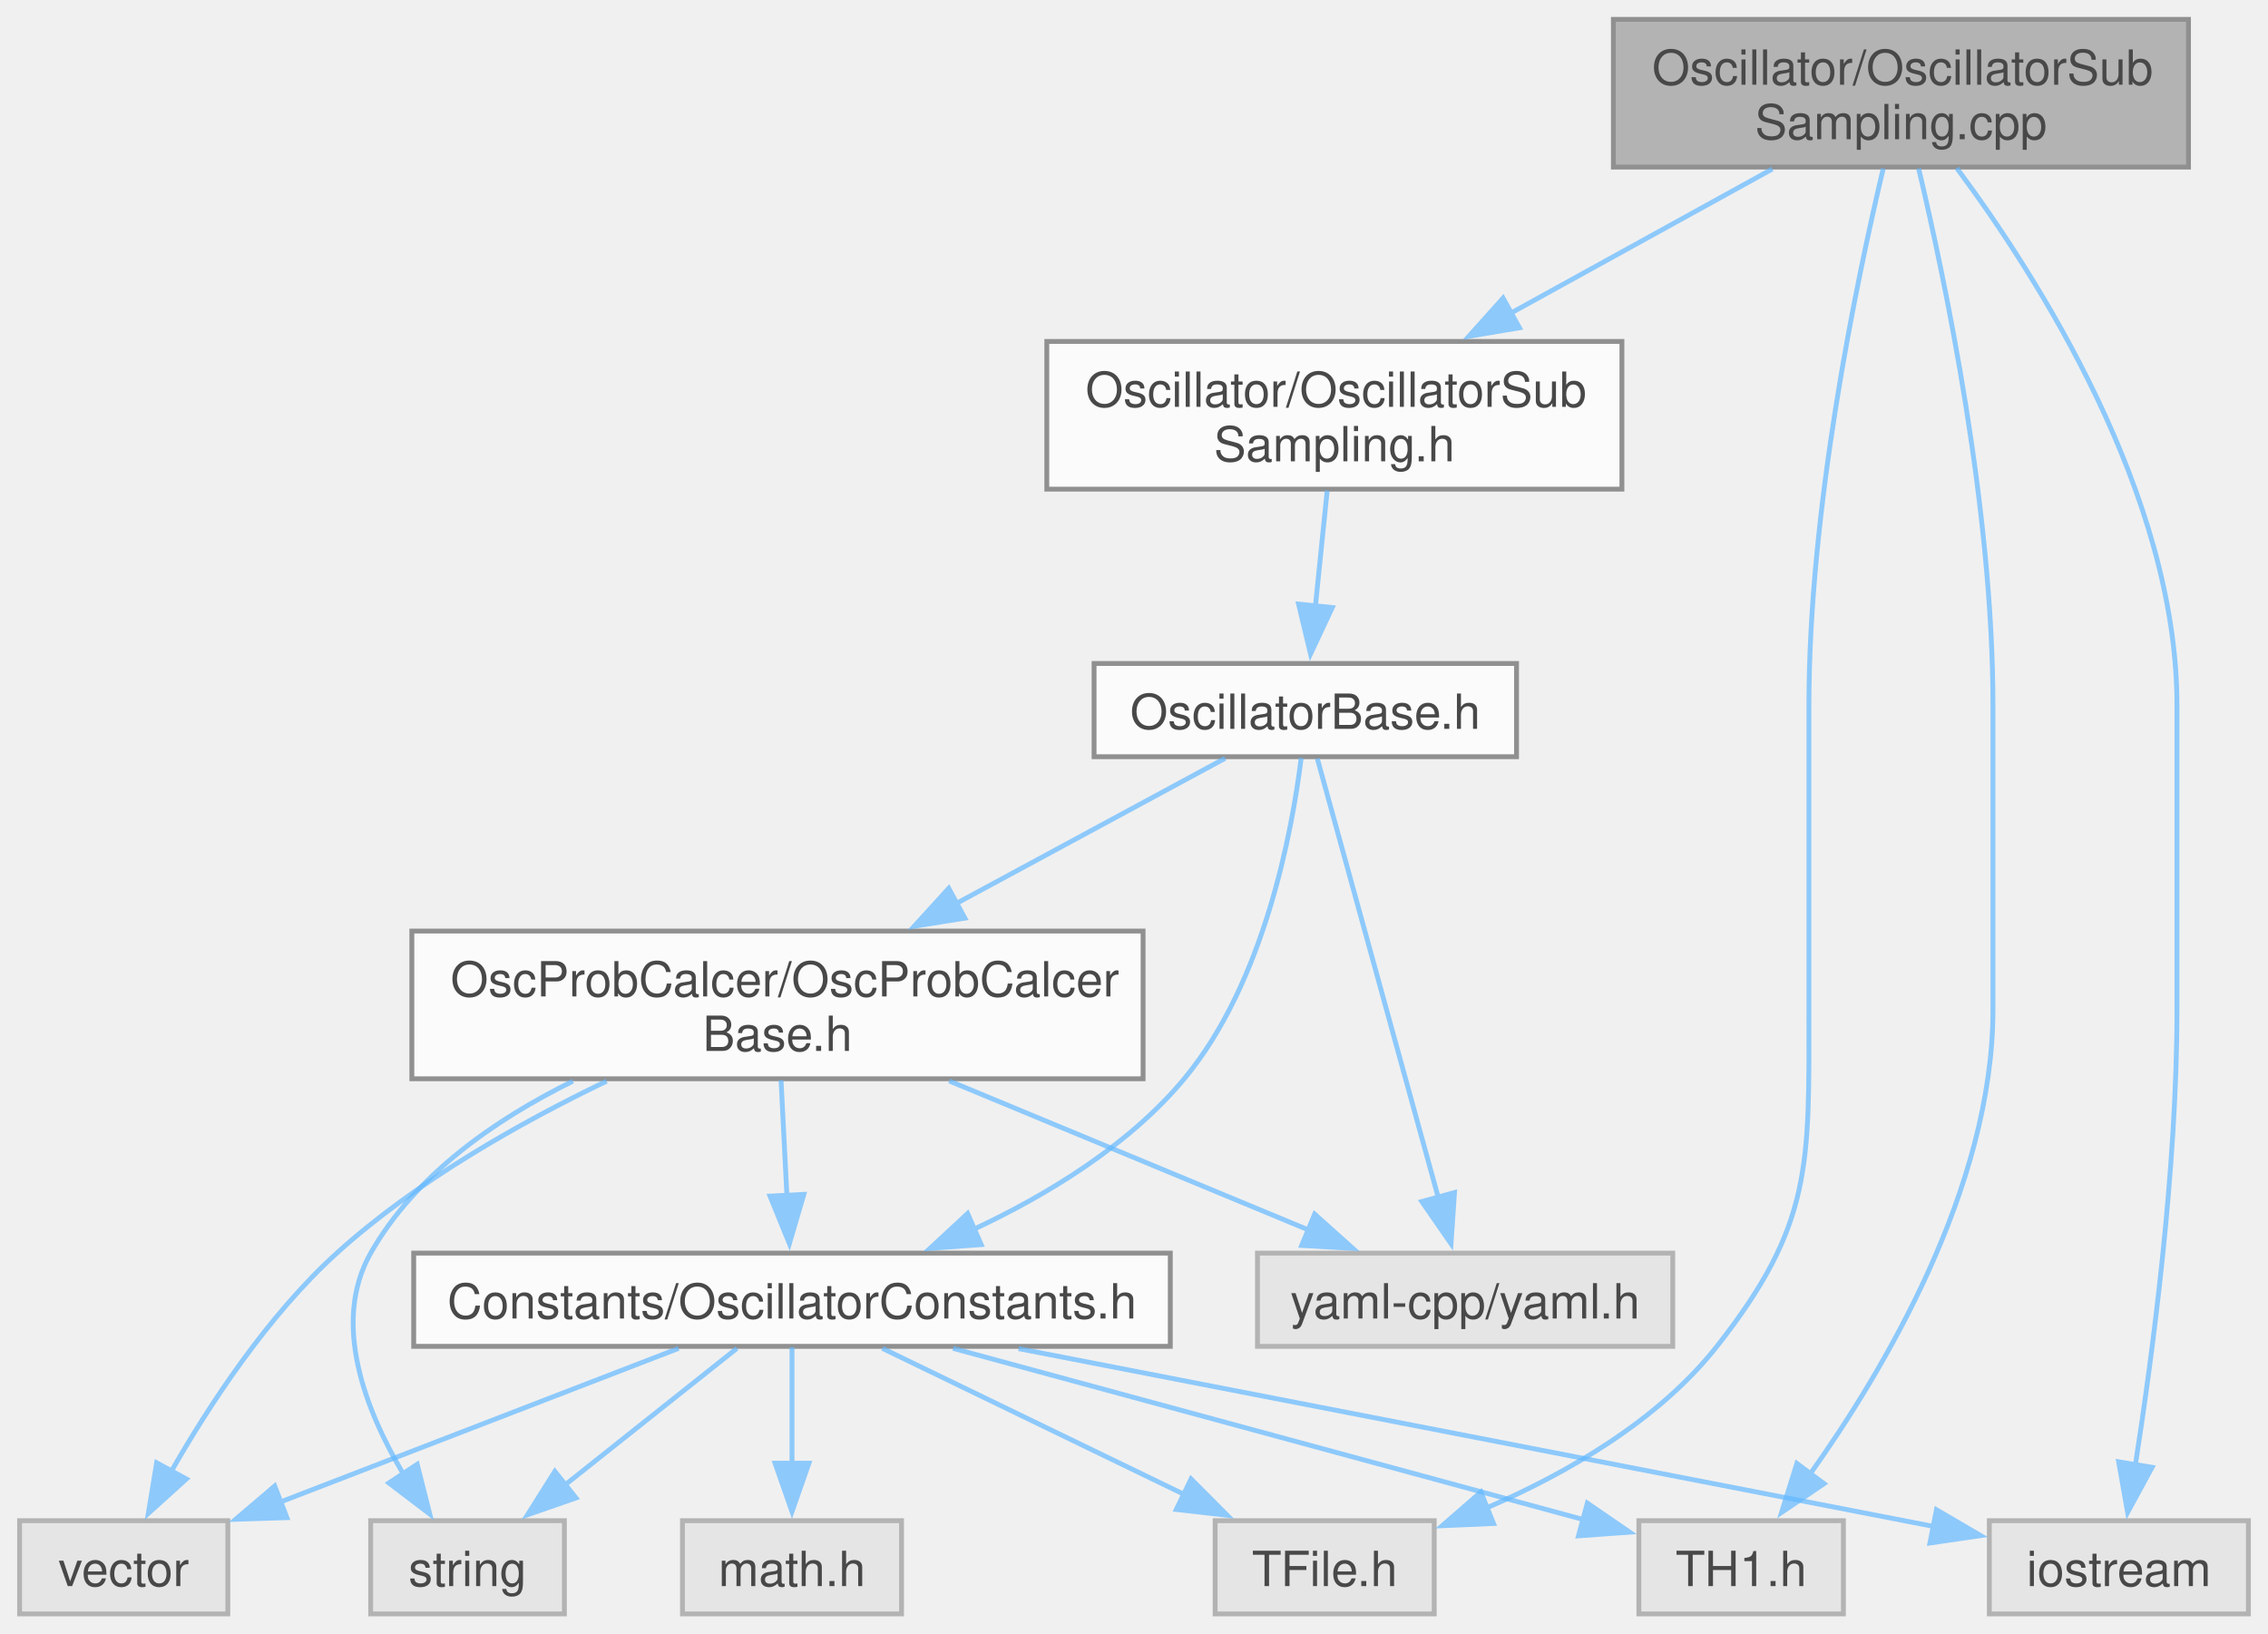
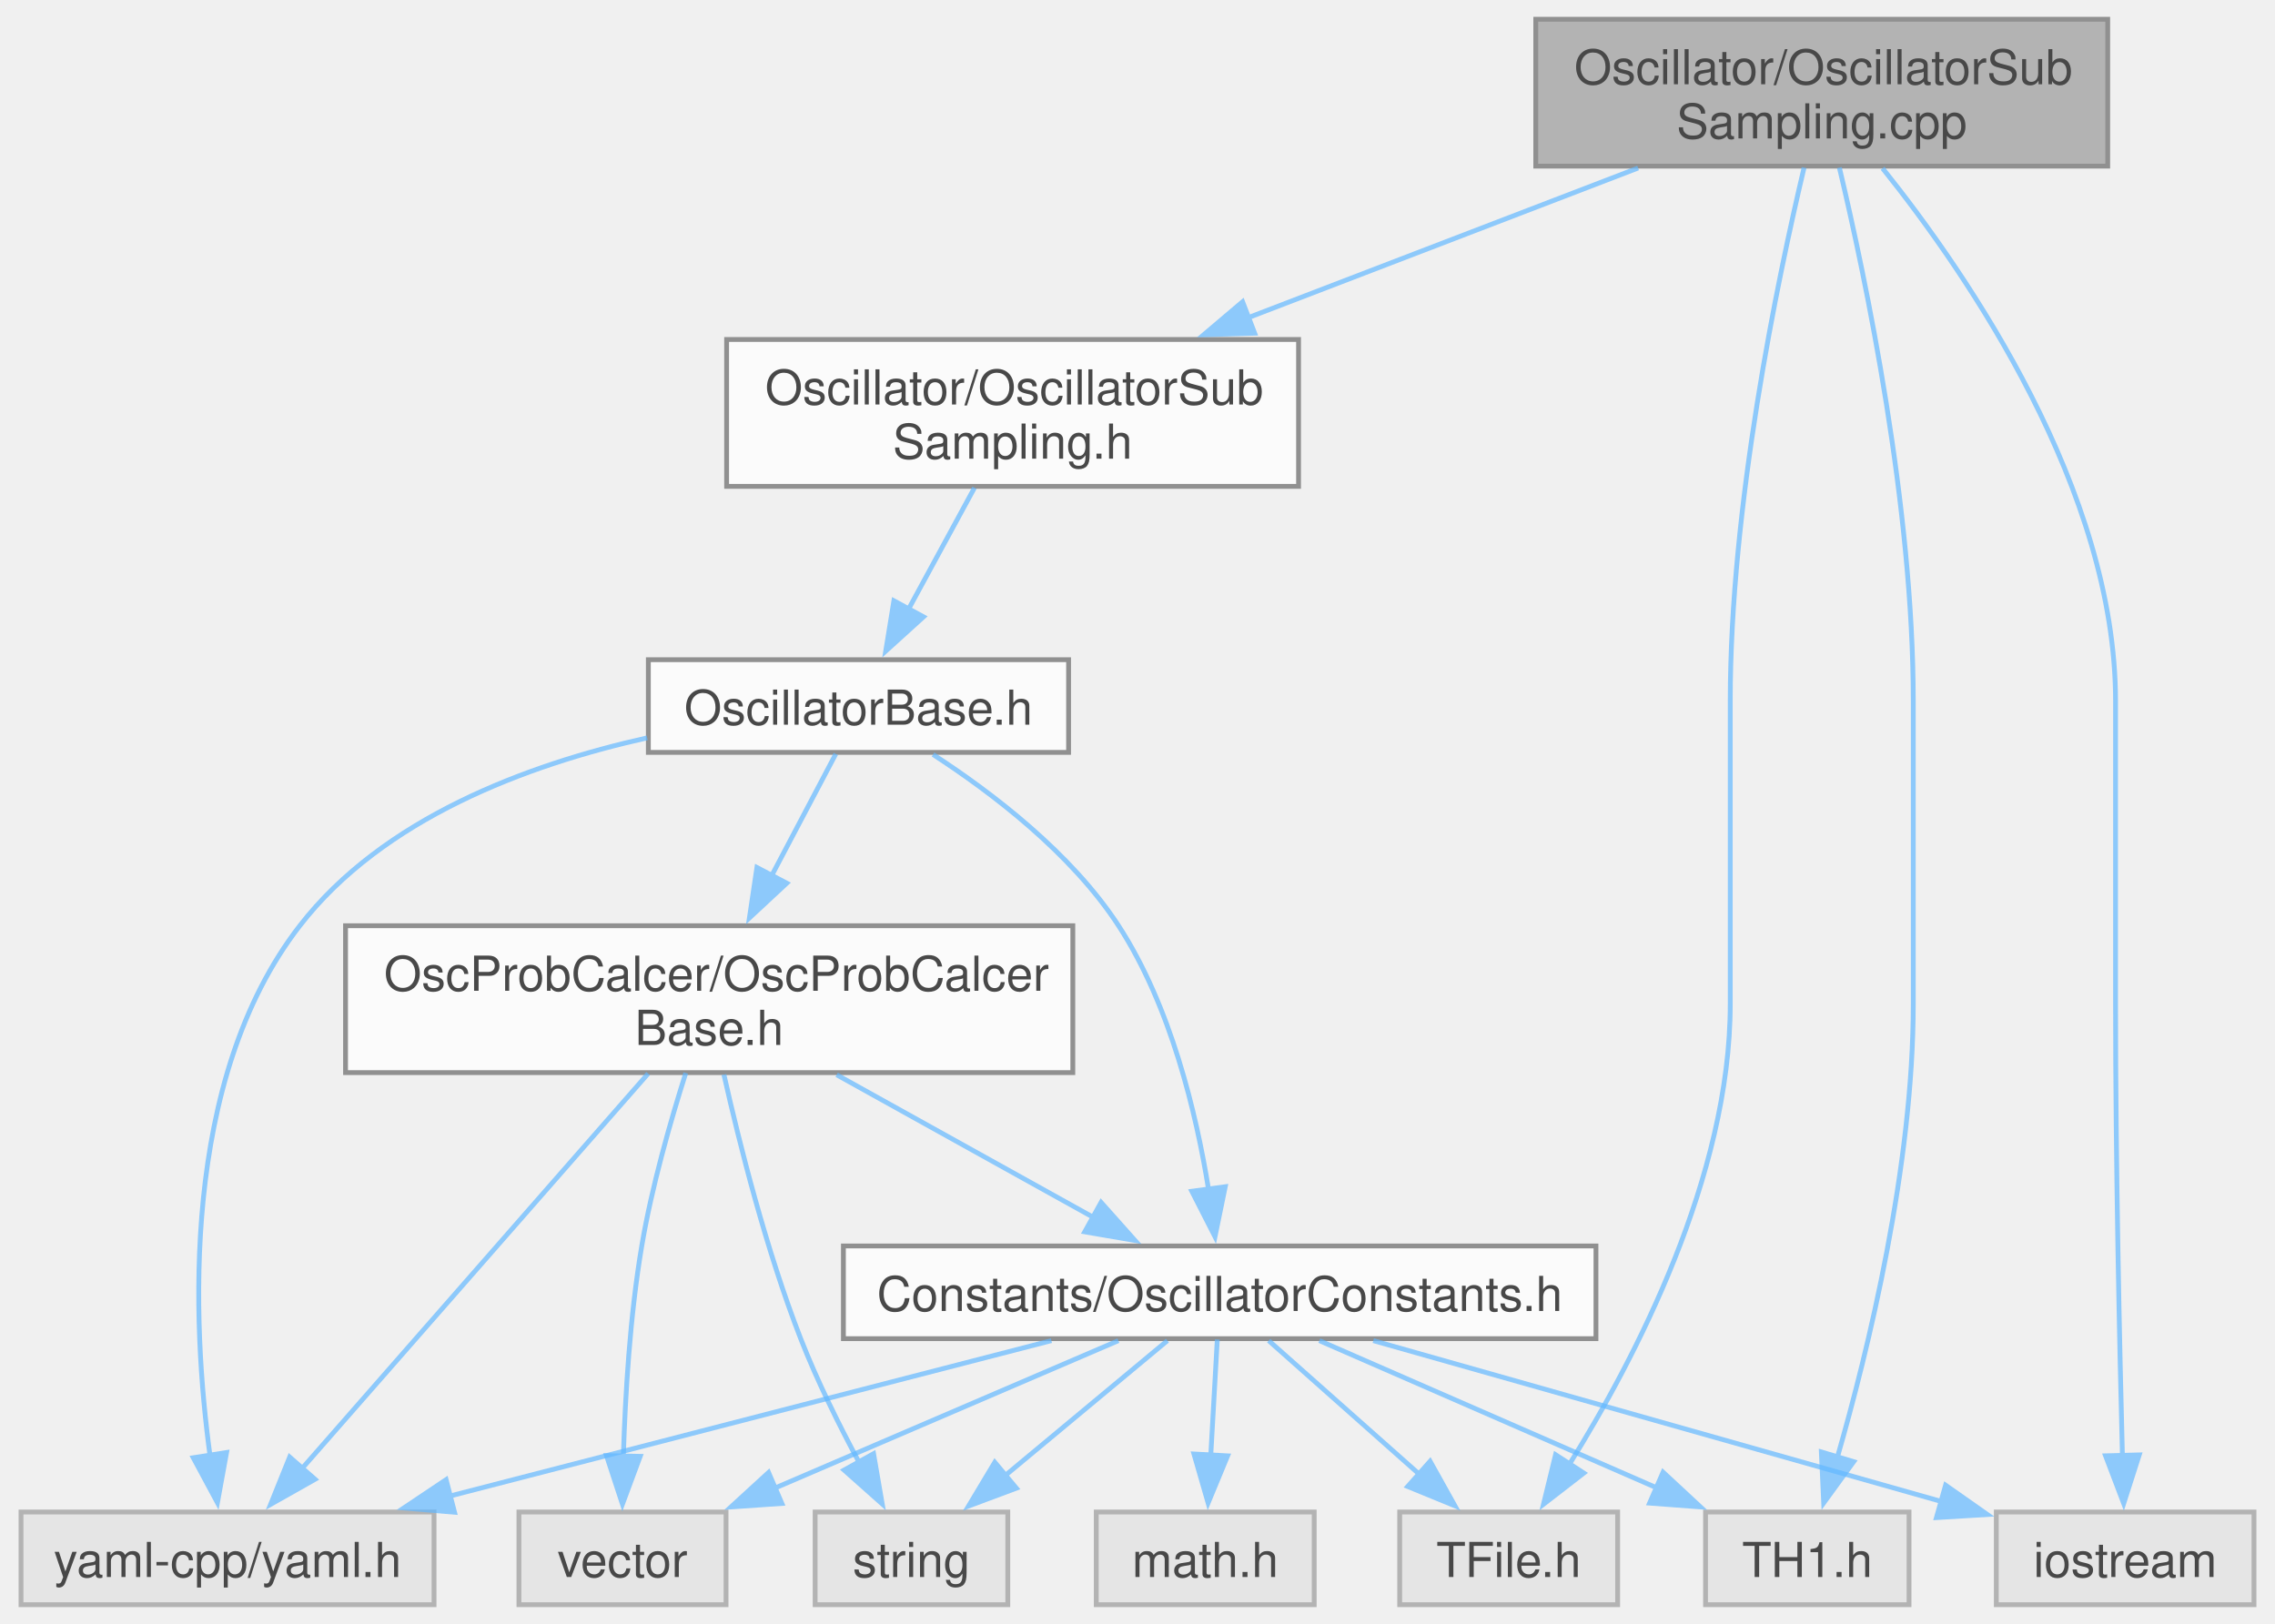
- <svg xmlns="http://www.w3.org/2000/svg" xmlns:xlink="http://www.w3.org/1999/xlink" width="468pt" height="337pt" viewBox="0.00 0.00 468.25 337.25">
+ <svg xmlns="http://www.w3.org/2000/svg" xmlns:xlink="http://www.w3.org/1999/xlink" width="472pt" height="337pt" viewBox="0.00 0.00 471.62 337.25">
  <svg id="main" version="1.1" xml:space="preserve">
    <style type="text/css">
.node, .edge {opacity: 0.7;}
.node.selected, .edge.selected {opacity: 1;}
.edge:hover path { stroke: red; }
.edge:hover polygon { stroke: red; fill: red; }
</style>
    <svg id="graph" class="graph">
      <g id="graph0" class="graph" transform="scale(1 1) rotate(0) translate(4 333.25)">
        <g id="Node000001" class="node">
          <g id="a_Node000001">
            <a xlink:title=" ">
-               <polygon fill="#999999" stroke="#666666" points="447.88,-329.25 329.12,-329.25 329.12,-298.75 447.88,-298.75 447.88,-329.25" />
-               <text text-anchor="start" x="337.12" y="-315.75" font-family="Helvetica,sans-Serif" font-size="10.00">Oscillator/OscillatorSub</text>
-               <text text-anchor="middle" x="388.5" y="-304.5" font-family="Helvetica,sans-Serif" font-size="10.00">Sampling.cpp</text>
+               <polygon fill="#999999" stroke="#666666" points="433.25,-329.25 314.5,-329.25 314.5,-298.75 433.25,-298.75 433.25,-329.25" />
+               <text text-anchor="start" x="322.5" y="-315.75" font-family="Helvetica,sans-Serif" font-size="10.00">Oscillator/OscillatorSub</text>
+               <text text-anchor="middle" x="373.88" y="-304.5" font-family="Helvetica,sans-Serif" font-size="10.00">Sampling.cpp</text>
            </a>
          </g>
        </g>
        <g id="Node000002" class="node">
          <g id="a_Node000002">
            <a xlink:href="OscillatorSubSampling_8h.html" target="_top" xlink:title=" ">
-               <polygon fill="white" stroke="#666666" points="330.88,-262.75 212.12,-262.75 212.12,-232.25 330.88,-232.25 330.88,-262.75" />
-               <text text-anchor="start" x="220.12" y="-249.25" font-family="Helvetica,sans-Serif" font-size="10.00">Oscillator/OscillatorSub</text>
-               <text text-anchor="middle" x="271.5" y="-238" font-family="Helvetica,sans-Serif" font-size="10.00">Sampling.h</text>
+               <polygon fill="white" stroke="#666666" points="265.25,-262.75 146.5,-262.75 146.5,-232.25 265.25,-232.25 265.25,-262.75" />
+               <text text-anchor="start" x="154.5" y="-249.25" font-family="Helvetica,sans-Serif" font-size="10.00">Oscillator/OscillatorSub</text>
+               <text text-anchor="middle" x="205.88" y="-238" font-family="Helvetica,sans-Serif" font-size="10.00">Sampling.h</text>
            </a>
          </g>
        </g>
        <g id="edge1_Node000001_Node000002" class="edge">
          <g id="a_edge1_Node000001_Node000002">
            <a xlink:title=" ">
-               <path fill="none" stroke="#63b8ff" d="M361.95,-298.36C345.94,-289.54 325.33,-278.18 307.83,-268.53" />
-               <polygon fill="#63b8ff" stroke="#63b8ff" points="309.72,-265.57 299.27,-263.81 306.34,-271.7 309.72,-265.57" />
-             </a>
-           </g>
-         </g>
-         <g id="Node000007" class="node">
-           <g id="a_Node000007">
-             <a xlink:title=" ">
-               <polygon fill="#e0e0e0" stroke="#999999" points="292.12,-19.25 246.88,-19.25 246.88,0 292.12,0 292.12,-19.25" />
-               <text text-anchor="middle" x="269.5" y="-5.75" font-family="Helvetica,sans-Serif" font-size="10.00">TFile.h</text>
-             </a>
-           </g>
-         </g>
-         <g id="edge17_Node000001_Node000007" class="edge">
-           <g id="a_edge17_Node000001_Node000007">
-             <a xlink:title=" ">
-               <path fill="none" stroke="#63b8ff" d="M384.84,-298.44C379.32,-275.18 369.5,-228.13 369.5,-187.62 369.5,-187.62 369.5,-187.62 369.5,-124.75 369.5,-92.73 370.31,-80.41 350.5,-55.25 338.36,-39.83 319.35,-28.96 302.79,-21.82" />
-               <polygon fill="#63b8ff" stroke="#63b8ff" points="304.36,-18.67 293.77,-18.21 301.76,-25.17 304.36,-18.67" />
+               <path fill="none" stroke="#63b8ff" d="M335.75,-298.36C311.78,-289.16 280.62,-277.2 254.82,-267.29" />
+               <polygon fill="#63b8ff" stroke="#63b8ff" points="256.14,-264.05 245.55,-263.73 253.63,-270.58 256.14,-264.05" />
            </a>
          </g>
        </g>
        <g id="Node000008" class="node">
          <g id="a_Node000008">
            <a xlink:title=" ">
-               <polygon fill="#e0e0e0" stroke="#999999" points="376.62,-19.25 334.38,-19.25 334.38,0 376.62,0 376.62,-19.25" />
-               <text text-anchor="middle" x="355.5" y="-5.75" font-family="Helvetica,sans-Serif" font-size="10.00">TH1.h</text>
+               <polygon fill="#e0e0e0" stroke="#999999" points="331.5,-19.25 286.25,-19.25 286.25,0 331.5,0 331.5,-19.25" />
+               <text text-anchor="middle" x="308.88" y="-5.75" font-family="Helvetica,sans-Serif" font-size="10.00">TFile.h</text>
            </a>
          </g>
        </g>
        <g id="edge18_Node000001_Node000008" class="edge">
          <g id="a_edge18_Node000001_Node000008">
            <a xlink:title=" ">
-               <path fill="none" stroke="#63b8ff" d="M392.16,-298.44C397.68,-275.18 407.5,-228.13 407.5,-187.62 407.5,-187.62 407.5,-187.62 407.5,-124.75 407.5,-88.1 385.01,-50.3 369.62,-28.71" />
-               <polygon fill="#63b8ff" stroke="#63b8ff" points="372.63,-26.9 363.85,-20.96 367.01,-31.07 372.63,-26.9" />
-             </a>
-           </g>
-         </g>
-         <g id="Node000010" class="node">
-           <g id="a_Node000010">
-             <a xlink:title=" ">
-               <polygon fill="#e0e0e0" stroke="#999999" points="460.25,-19.25 406.75,-19.25 406.75,0 460.25,0 460.25,-19.25" />
-               <text text-anchor="middle" x="433.5" y="-5.75" font-family="Helvetica,sans-Serif" font-size="10.00">iostream</text>
-             </a>
-           </g>
-         </g>
-         <g id="edge16_Node000001_Node000010" class="edge">
-           <g id="a_edge16_Node000001_Node000010">
-             <a xlink:title=" ">
-               <path fill="none" stroke="#63b8ff" d="M400.03,-298.54C416.69,-276.15 445.5,-231.14 445.5,-187.62 445.5,-187.62 445.5,-187.62 445.5,-124.75 445.5,-91.62 440.44,-53.38 436.89,-30.64" />
-               <polygon fill="#63b8ff" stroke="#63b8ff" points="440.37,-30.27 435.31,-20.96 433.46,-31.4 440.37,-30.27" />
+               <path fill="none" stroke="#63b8ff" d="M370.21,-298.44C364.69,-275.18 354.88,-228.13 354.88,-187.62 354.88,-187.62 354.88,-187.62 354.88,-124.75 354.88,-88.93 335.14,-51.08 321.52,-29.22" />
+               <polygon fill="#63b8ff" stroke="#63b8ff" points="324.48,-27.34 316.1,-20.86 318.61,-31.15 324.48,-27.34" />
+             </a>
+           </g>
+         </g>
+         <g id="Node000009" class="node">
+           <g id="a_Node000009">
+             <a xlink:title=" ">
+               <polygon fill="#e0e0e0" stroke="#999999" points="392,-19.25 349.75,-19.25 349.75,0 392,0 392,-19.25" />
+               <text text-anchor="middle" x="370.88" y="-5.75" font-family="Helvetica,sans-Serif" font-size="10.00">TH1.h</text>
+             </a>
+           </g>
+         </g>
+         <g id="edge19_Node000001_Node000009" class="edge">
+           <g id="a_edge19_Node000001_Node000009">
+             <a xlink:title=" ">
+               <path fill="none" stroke="#63b8ff" d="M377.54,-298.44C383.06,-275.18 392.88,-228.13 392.88,-187.62 392.88,-187.62 392.88,-187.62 392.88,-124.75 392.88,-91.21 383.6,-53.11 377.09,-30.51" />
+               <polygon fill="#63b8ff" stroke="#63b8ff" points="380.51,-29.7 374.28,-21.13 373.8,-31.72 380.51,-29.7" />
+             </a>
+           </g>
+         </g>
+         <g id="Node000011" class="node">
+           <g id="a_Node000011">
+             <a xlink:title=" ">
+               <polygon fill="#e0e0e0" stroke="#999999" points="463.62,-19.25 410.12,-19.25 410.12,0 463.62,0 463.62,-19.25" />
+               <text text-anchor="middle" x="436.88" y="-5.75" font-family="Helvetica,sans-Serif" font-size="10.00">iostream</text>
+             </a>
+           </g>
+         </g>
+         <g id="edge17_Node000001_Node000011" class="edge">
+           <g id="a_edge17_Node000001_Node000011">
+             <a xlink:title=" ">
+               <path fill="none" stroke="#63b8ff" d="M386.51,-298.3C404.38,-275.97 434.88,-231.44 434.88,-187.62 434.88,-187.62 434.88,-187.62 434.88,-124.75 434.88,-91.8 435.72,-53.5 436.31,-30.71" />
+               <polygon fill="#63b8ff" stroke="#63b8ff" points="439.8,-31.11 436.57,-21.02 432.8,-30.92 439.8,-31.11" />
            </a>
          </g>
        </g>
        <g id="Node000003" class="node">
          <g id="a_Node000003">
            <a xlink:href="OscillatorBase_8h.html" target="_top" xlink:title=" ">
-               <polygon fill="white" stroke="#666666" points="309.12,-196.25 221.88,-196.25 221.88,-177 309.12,-177 309.12,-196.25" />
-               <text text-anchor="middle" x="265.5" y="-182.75" font-family="Helvetica,sans-Serif" font-size="10.00">OscillatorBase.h</text>
+               <polygon fill="white" stroke="#666666" points="217.5,-196.25 130.25,-196.25 130.25,-177 217.5,-177 217.5,-196.25" />
+               <text text-anchor="middle" x="173.88" y="-182.75" font-family="Helvetica,sans-Serif" font-size="10.00">OscillatorBase.h</text>
            </a>
          </g>
        </g>
        <g id="edge2_Node000002_Node000003" class="edge">
          <g id="a_edge2_Node000002_Node000003">
            <a xlink:title=" ">
-               <path fill="none" stroke="#63b8ff" d="M270.02,-231.95C269.28,-224.71 268.37,-215.84 267.57,-207.94" />
-               <polygon fill="#63b8ff" stroke="#63b8ff" points="271.07,-207.8 266.58,-198.21 264.11,-208.51 271.07,-207.8" />
+               <path fill="none" stroke="#63b8ff" d="M197.96,-231.95C193.84,-224.36 188.75,-214.99 184.31,-206.82" />
+               <polygon fill="#63b8ff" stroke="#63b8ff" points="187.38,-205.15 179.53,-198.03 181.23,-208.49 187.38,-205.15" />
            </a>
          </g>
        </g>
        <g id="Node000004" class="node">
          <g id="a_Node000004">
            <a xlink:href="OscProbCalcerBase_8h.html" target="_top" xlink:title=" ">
-               <polygon fill="white" stroke="#666666" points="232,-141 81,-141 81,-110.5 232,-110.5 232,-141" />
-               <text text-anchor="start" x="89" y="-127.5" font-family="Helvetica,sans-Serif" font-size="10.00">OscProbCalcer/OscProbCalcer</text>
-               <text text-anchor="middle" x="156.5" y="-116.25" font-family="Helvetica,sans-Serif" font-size="10.00">Base.h</text>
+               <polygon fill="white" stroke="#666666" points="218.38,-141 67.38,-141 67.38,-110.5 218.38,-110.5 218.38,-141" />
+               <text text-anchor="start" x="75.38" y="-127.5" font-family="Helvetica,sans-Serif" font-size="10.00">OscProbCalcer/OscProbCalcer</text>
+               <text text-anchor="middle" x="142.88" y="-116.25" font-family="Helvetica,sans-Serif" font-size="10.00">Base.h</text>
            </a>
          </g>
        </g>
        <g id="edge3_Node000003_Node000004" class="edge">
          <g id="a_edge3_Node000003_Node000004">
            <a xlink:title=" ">
-               <path fill="none" stroke="#63b8ff" d="M248.95,-176.68C234.27,-168.76 212.31,-156.9 193.48,-146.72" />
-               <polygon fill="#63b8ff" stroke="#63b8ff" points="195.2,-143.67 184.74,-142 191.87,-149.83 195.2,-143.67" />
+               <path fill="none" stroke="#63b8ff" d="M169.17,-176.68C165.61,-169.93 160.55,-160.33 155.82,-151.34" />
+               <polygon fill="#63b8ff" stroke="#63b8ff" points="158.99,-149.84 151.23,-142.62 152.79,-153.1 158.99,-149.84" />
            </a>
          </g>
        </g>
        <g id="Node000005" class="node">
          <g id="a_Node000005">
            <a xlink:href="OscillatorConstants_8h.html" target="_top" xlink:title=" ">
-               <polygon fill="white" stroke="#666666" points="237.62,-74.5 81.38,-74.5 81.38,-55.25 237.62,-55.25 237.62,-74.5" />
-               <text text-anchor="middle" x="159.5" y="-61" font-family="Helvetica,sans-Serif" font-size="10.00">Constants/OscillatorConstants.h</text>
-             </a>
-           </g>
-         </g>
-         <g id="edge14_Node000003_Node000005" class="edge">
-           <g id="a_edge14_Node000003_Node000005">
-             <a xlink:title=" ">
-               <path fill="none" stroke="#63b8ff" d="M264.65,-176.74C262.77,-161.57 257.03,-130.36 240.5,-110.5 229.07,-96.76 212.26,-86.54 196.92,-79.36" />
-               <polygon fill="#63b8ff" stroke="#63b8ff" points="198.57,-76.26 188,-75.48 195.77,-82.68 198.57,-76.26" />
+               <polygon fill="white" stroke="#666666" points="327,-74.5 170.75,-74.5 170.75,-55.25 327,-55.25 327,-74.5" />
+               <text text-anchor="middle" x="248.88" y="-61" font-family="Helvetica,sans-Serif" font-size="10.00">Constants/OscillatorConstants.h</text>
+             </a>
+           </g>
+         </g>
+         <g id="edge15_Node000003_Node000005" class="edge">
+           <g id="a_edge15_Node000003_Node000005">
+             <a xlink:title=" ">
+               <path fill="none" stroke="#63b8ff" d="M189.36,-176.56C201.55,-168.65 218.07,-156.09 227.88,-141 238.71,-124.34 244.02,-102.09 246.58,-86.13" />
+               <polygon fill="#63b8ff" stroke="#63b8ff" points="250.03,-86.8 247.9,-76.42 243.09,-85.86 250.03,-86.8" />
+             </a>
+           </g>
+         </g>
+         <g id="Node000007" class="node">
+           <g id="a_Node000007">
+             <a xlink:title=" ">
+               <polygon fill="#e0e0e0" stroke="#999999" points="85.75,-19.25 0,-19.25 0,0 85.75,0 85.75,-19.25" />
+               <text text-anchor="middle" x="42.88" y="-5.75" font-family="Helvetica,sans-Serif" font-size="10.00">yaml-cpp/yaml.h</text>
+             </a>
+           </g>
+         </g>
+         <g id="edge16_Node000003_Node000007" class="edge">
+           <g id="a_edge16_Node000003_Node000007">
+             <a xlink:title=" ">
+               <path fill="none" stroke="#63b8ff" d="M130.01,-180.02C104.93,-174.42 75.12,-163.26 57.88,-141 33.07,-108.98 35.48,-58.56 39.27,-30.74" />
+               <polygon fill="#63b8ff" stroke="#63b8ff" points="42.68,-31.61 40.78,-21.18 35.76,-30.52 42.68,-31.61" />
+             </a>
+           </g>
+         </g>
+         <g id="edge4_Node000004_Node000005" class="edge">
+           <g id="a_edge4_Node000004_Node000005">
+             <a xlink:title=" ">
+               <path fill="none" stroke="#63b8ff" d="M169.35,-110.05C185.65,-100.99 206.45,-89.44 222.7,-80.41" />
+               <polygon fill="#63b8ff" stroke="#63b8ff" points="224.25,-83.55 231.3,-75.64 220.85,-77.43 224.25,-83.55" />
+             </a>
+           </g>
+         </g>
+         <g id="edge14_Node000004_Node000007" class="edge">
+           <g id="a_edge14_Node000004_Node000007">
+             <a xlink:title=" ">
+               <path fill="none" stroke="#63b8ff" d="M130.21,-110.3C111.91,-89.41 78.1,-50.82 58.34,-28.28" />
+               <polygon fill="#63b8ff" stroke="#63b8ff" points="61.05,-26.05 51.82,-20.84 55.78,-30.66 61.05,-26.05" />
+             </a>
+           </g>
+         </g>
+         <g id="Node000010" class="node">
+           <g id="a_Node000010">
+             <a xlink:title=" ">
+               <polygon fill="#e0e0e0" stroke="#999999" points="204.88,-19.25 164.88,-19.25 164.88,0 204.88,0 204.88,-19.25" />
+               <text text-anchor="middle" x="184.88" y="-5.75" font-family="Helvetica,sans-Serif" font-size="10.00">string</text>
+             </a>
+           </g>
+         </g>
+         <g id="edge13_Node000004_Node000010" class="edge">
+           <g id="a_edge13_Node000004_Node000010">
+             <a xlink:title=" ">
+               <path fill="none" stroke="#63b8ff" d="M145.94,-110.09C149.15,-95.82 154.7,-73.67 161.88,-55.25 165.27,-46.53 169.87,-37.27 174.06,-29.46" />
+               <polygon fill="#63b8ff" stroke="#63b8ff" points="177.01,-31.36 178.81,-20.92 170.89,-27.96 177.01,-31.36" />
            </a>
          </g>
        </g>
        <g id="Node000012" class="node">
          <g id="a_Node000012">
            <a xlink:title=" ">
-               <polygon fill="#e0e0e0" stroke="#999999" points="341.38,-74.5 255.62,-74.5 255.62,-55.25 341.38,-55.25 341.38,-74.5" />
-               <text text-anchor="middle" x="298.5" y="-61" font-family="Helvetica,sans-Serif" font-size="10.00">yaml-cpp/yaml.h</text>
-             </a>
-           </g>
-         </g>
-         <g id="edge15_Node000003_Node000012" class="edge">
-           <g id="a_edge15_Node000003_Node000012">
-             <a xlink:title=" ">
-               <path fill="none" stroke="#63b8ff" d="M267.98,-176.62C273.26,-157.47 285.72,-112.26 292.98,-85.9" />
-               <polygon fill="#63b8ff" stroke="#63b8ff" points="296.31,-87.01 295.59,-76.44 289.56,-85.15 296.31,-87.01" />
-             </a>
-           </g>
-         </g>
-         <g id="edge4_Node000004_Node000005" class="edge">
-           <g id="a_edge4_Node000004_Node000005">
-             <a xlink:title=" ">
-               <path fill="none" stroke="#63b8ff" d="M157.24,-110.2C157.61,-102.96 158.06,-94.09 158.46,-86.19" />
-               <polygon fill="#63b8ff" stroke="#63b8ff" points="161.95,-86.63 158.96,-76.46 154.96,-86.27 161.95,-86.63" />
-             </a>
-           </g>
-         </g>
-         <g id="Node000009" class="node">
-           <g id="a_Node000009">
-             <a xlink:title=" ">
-               <polygon fill="#e0e0e0" stroke="#999999" points="112.5,-19.25 72.5,-19.25 72.5,0 112.5,0 112.5,-19.25" />
-               <text text-anchor="middle" x="92.5" y="-5.75" font-family="Helvetica,sans-Serif" font-size="10.00">string</text>
-             </a>
-           </g>
-         </g>
-         <g id="edge12_Node000004_Node000009" class="edge">
-           <g id="a_edge12_Node000004_Node000009">
-             <a xlink:title=" ">
-               <path fill="none" stroke="#63b8ff" d="M114.26,-110.01C98.22,-102.11 81.64,-90.61 72.5,-74.5 64.36,-60.14 71.41,-42.06 79.3,-28.8" />
-               <polygon fill="#63b8ff" stroke="#63b8ff" points="82.1,-30.9 84.7,-20.62 76.26,-27.04 82.1,-30.9" />
-             </a>
-           </g>
-         </g>
-         <g id="Node000011" class="node">
-           <g id="a_Node000011">
-             <a xlink:title=" ">
-               <polygon fill="#e0e0e0" stroke="#999999" points="43,-19.25 0,-19.25 0,0 43,0 43,-19.25" />
-               <text text-anchor="middle" x="21.5" y="-5.75" font-family="Helvetica,sans-Serif" font-size="10.00">vector</text>
-             </a>
-           </g>
-         </g>
-         <g id="edge11_Node000004_Node000011" class="edge">
-           <g id="a_edge11_Node000004_Node000011">
-             <a xlink:title=" ">
-               <path fill="none" stroke="#63b8ff" d="M121.22,-110.01C103.25,-101.39 81.82,-89.28 65.5,-74.5 51.17,-61.52 39.07,-43 31.21,-29.24" />
-               <polygon fill="#63b8ff" stroke="#63b8ff" points="34.44,-27.86 26.58,-20.76 28.3,-31.21 34.44,-27.86" />
-             </a>
-           </g>
-         </g>
-         <g id="edge13_Node000004_Node000012" class="edge">
-           <g id="a_edge13_Node000004_Node000012">
-             <a xlink:title=" ">
-               <path fill="none" stroke="#63b8ff" d="M191.97,-110.05C214.74,-100.6 244.07,-88.44 266.19,-79.27" />
-               <polygon fill="#63b8ff" stroke="#63b8ff" points="267.43,-82.55 275.32,-75.48 264.75,-76.08 267.43,-82.55" />
+               <polygon fill="#e0e0e0" stroke="#999999" points="146.38,-19.25 103.38,-19.25 103.38,0 146.38,0 146.38,-19.25" />
+               <text text-anchor="middle" x="124.88" y="-5.75" font-family="Helvetica,sans-Serif" font-size="10.00">vector</text>
+             </a>
+           </g>
+         </g>
+         <g id="edge12_Node000004_Node000012" class="edge">
+           <g id="a_edge12_Node000004_Node000012">
+             <a xlink:title=" ">
+               <path fill="none" stroke="#63b8ff" d="M138.02,-110.42C134.86,-100.46 130.95,-86.82 128.88,-74.5 126.43,-60.03 125.45,-43.48 125.06,-30.86" />
+               <polygon fill="#63b8ff" stroke="#63b8ff" points="128.56,-30.81 124.87,-20.88 121.56,-30.95 128.56,-30.81" />
            </a>
          </g>
        </g>
        <g id="Node000006" class="node">
          <g id="a_Node000006">
            <a xlink:title=" ">
-               <polygon fill="#e0e0e0" stroke="#999999" points="182.12,-19.25 136.88,-19.25 136.88,0 182.12,0 182.12,-19.25" />
-               <text text-anchor="middle" x="159.5" y="-5.75" font-family="Helvetica,sans-Serif" font-size="10.00">math.h</text>
+               <polygon fill="#e0e0e0" stroke="#999999" points="268.5,-19.25 223.25,-19.25 223.25,0 268.5,0 268.5,-19.25" />
+               <text text-anchor="middle" x="245.88" y="-5.75" font-family="Helvetica,sans-Serif" font-size="10.00">math.h</text>
            </a>
          </g>
        </g>
        <g id="edge5_Node000005_Node000006" class="edge">
          <g id="a_edge5_Node000005_Node000006">
            <a xlink:title=" ">
-               <path fill="none" stroke="#63b8ff" d="M159.5,-55.08C159.5,-48.57 159.5,-39.42 159.5,-31.12" />
-               <polygon fill="#63b8ff" stroke="#63b8ff" points="163,-31.12 159.5,-21.12 156,-31.12 163,-31.12" />
+               <path fill="none" stroke="#63b8ff" d="M248.38,-55.08C248.01,-48.49 247.49,-39.21 247.01,-30.82" />
+               <polygon fill="#63b8ff" stroke="#63b8ff" points="250.52,-30.91 246.47,-21.12 243.53,-31.3 250.52,-30.91" />
            </a>
          </g>
        </g>
        <g id="edge6_Node000005_Node000007" class="edge">
          <g id="a_edge6_Node000005_Node000007">
            <a xlink:title=" ">
-               <path fill="none" stroke="#63b8ff" d="M178.16,-54.84C195.23,-46.58 220.74,-34.23 240.47,-24.68" />
-               <polygon fill="#63b8ff" stroke="#63b8ff" points="241.91,-27.87 249.39,-20.36 238.86,-21.57 241.91,-27.87" />
+               <path fill="none" stroke="#63b8ff" d="M213.93,-54.84C179.45,-45.93 126.56,-32.26 88.72,-22.48" />
+               <polygon fill="#63b8ff" stroke="#63b8ff" points="90.01,-19.2 79.46,-20.08 88.26,-25.97 90.01,-19.2" />
            </a>
          </g>
        </g>
        <g id="edge7_Node000005_Node000008" class="edge">
          <g id="a_edge7_Node000005_Node000008">
            <a xlink:title=" ">
-               <path fill="none" stroke="#63b8ff" d="M192.75,-54.84C229.11,-44.96 287.01,-29.23 323.06,-19.44" />
-               <polygon fill="#63b8ff" stroke="#63b8ff" points="323.74,-22.88 332.48,-16.88 321.91,-16.12 323.74,-22.88" />
+               <path fill="none" stroke="#63b8ff" d="M259.05,-54.84C267.64,-47.22 280.14,-36.12 290.48,-26.95" />
+               <polygon fill="#63b8ff" stroke="#63b8ff" points="292.56,-29.79 297.72,-20.53 287.91,-24.55 292.56,-29.79" />
            </a>
          </g>
        </g>
        <g id="edge8_Node000005_Node000009" class="edge">
          <g id="a_edge8_Node000005_Node000009">
            <a xlink:title=" ">
-               <path fill="none" stroke="#63b8ff" d="M148.13,-54.84C138.45,-47.15 124.3,-35.9 112.69,-26.68" />
-               <polygon fill="#63b8ff" stroke="#63b8ff" points="114.89,-23.95 104.88,-20.47 110.53,-29.43 114.89,-23.95" />
+               <path fill="none" stroke="#63b8ff" d="M269.57,-54.84C288.76,-46.47 317.59,-33.88 339.59,-24.28" />
+               <polygon fill="#63b8ff" stroke="#63b8ff" points="340.93,-27.52 348.69,-20.31 338.13,-21.1 340.93,-27.52" />
            </a>
          </g>
        </g>
        <g id="edge9_Node000005_Node000010" class="edge">
          <g id="a_edge9_Node000005_Node000010">
            <a xlink:title=" ">
-               <path fill="none" stroke="#63b8ff" d="M206.29,-54.78C259.64,-44.41 345.83,-27.66 395.31,-18.05" />
-               <polygon fill="#63b8ff" stroke="#63b8ff" points="395.83,-21.51 404.97,-16.17 394.49,-14.64 395.83,-21.51" />
+               <path fill="none" stroke="#63b8ff" d="M238.02,-54.84C228.77,-47.15 215.25,-35.9 204.17,-26.68" />
+               <polygon fill="#63b8ff" stroke="#63b8ff" points="206.66,-24.2 196.73,-20.49 202.18,-29.58 206.66,-24.2" />
            </a>
          </g>
        </g>
        <g id="edge10_Node000005_Node000011" class="edge">
          <g id="a_edge10_Node000005_Node000011">
            <a xlink:title=" ">
-               <path fill="none" stroke="#63b8ff" d="M136.09,-54.84C113.45,-46.11 78.95,-32.79 53.73,-23.06" />
-               <polygon fill="#63b8ff" stroke="#63b8ff" points="55.2,-19.88 44.61,-19.54 52.68,-26.41 55.2,-19.88" />
+               <path fill="none" stroke="#63b8ff" d="M280.77,-54.84C313.47,-45.58 364.34,-31.17 399.06,-21.34" />
+               <polygon fill="#63b8ff" stroke="#63b8ff" points="399.59,-24.82 408.26,-18.73 397.69,-18.09 399.59,-24.82" />
+             </a>
+           </g>
+         </g>
+         <g id="edge11_Node000005_Node000012" class="edge">
+           <g id="a_edge11_Node000005_Node000012">
+             <a xlink:title=" ">
+               <path fill="none" stroke="#63b8ff" d="M227.84,-54.84C208.24,-46.43 178.77,-33.77 156.37,-24.15" />
+               <polygon fill="#63b8ff" stroke="#63b8ff" points="157.97,-21.03 147.4,-20.3 155.21,-27.46 157.97,-21.03" />
            </a>
          </g>
        </g>
      </g>
    </svg>
  </svg>
  <style type="text/css">

[data-mouse-over-selected='false'] { opacity: 0.7; }
[data-mouse-over-selected='true']  { opacity: 1.0; }

</style>
</svg>
